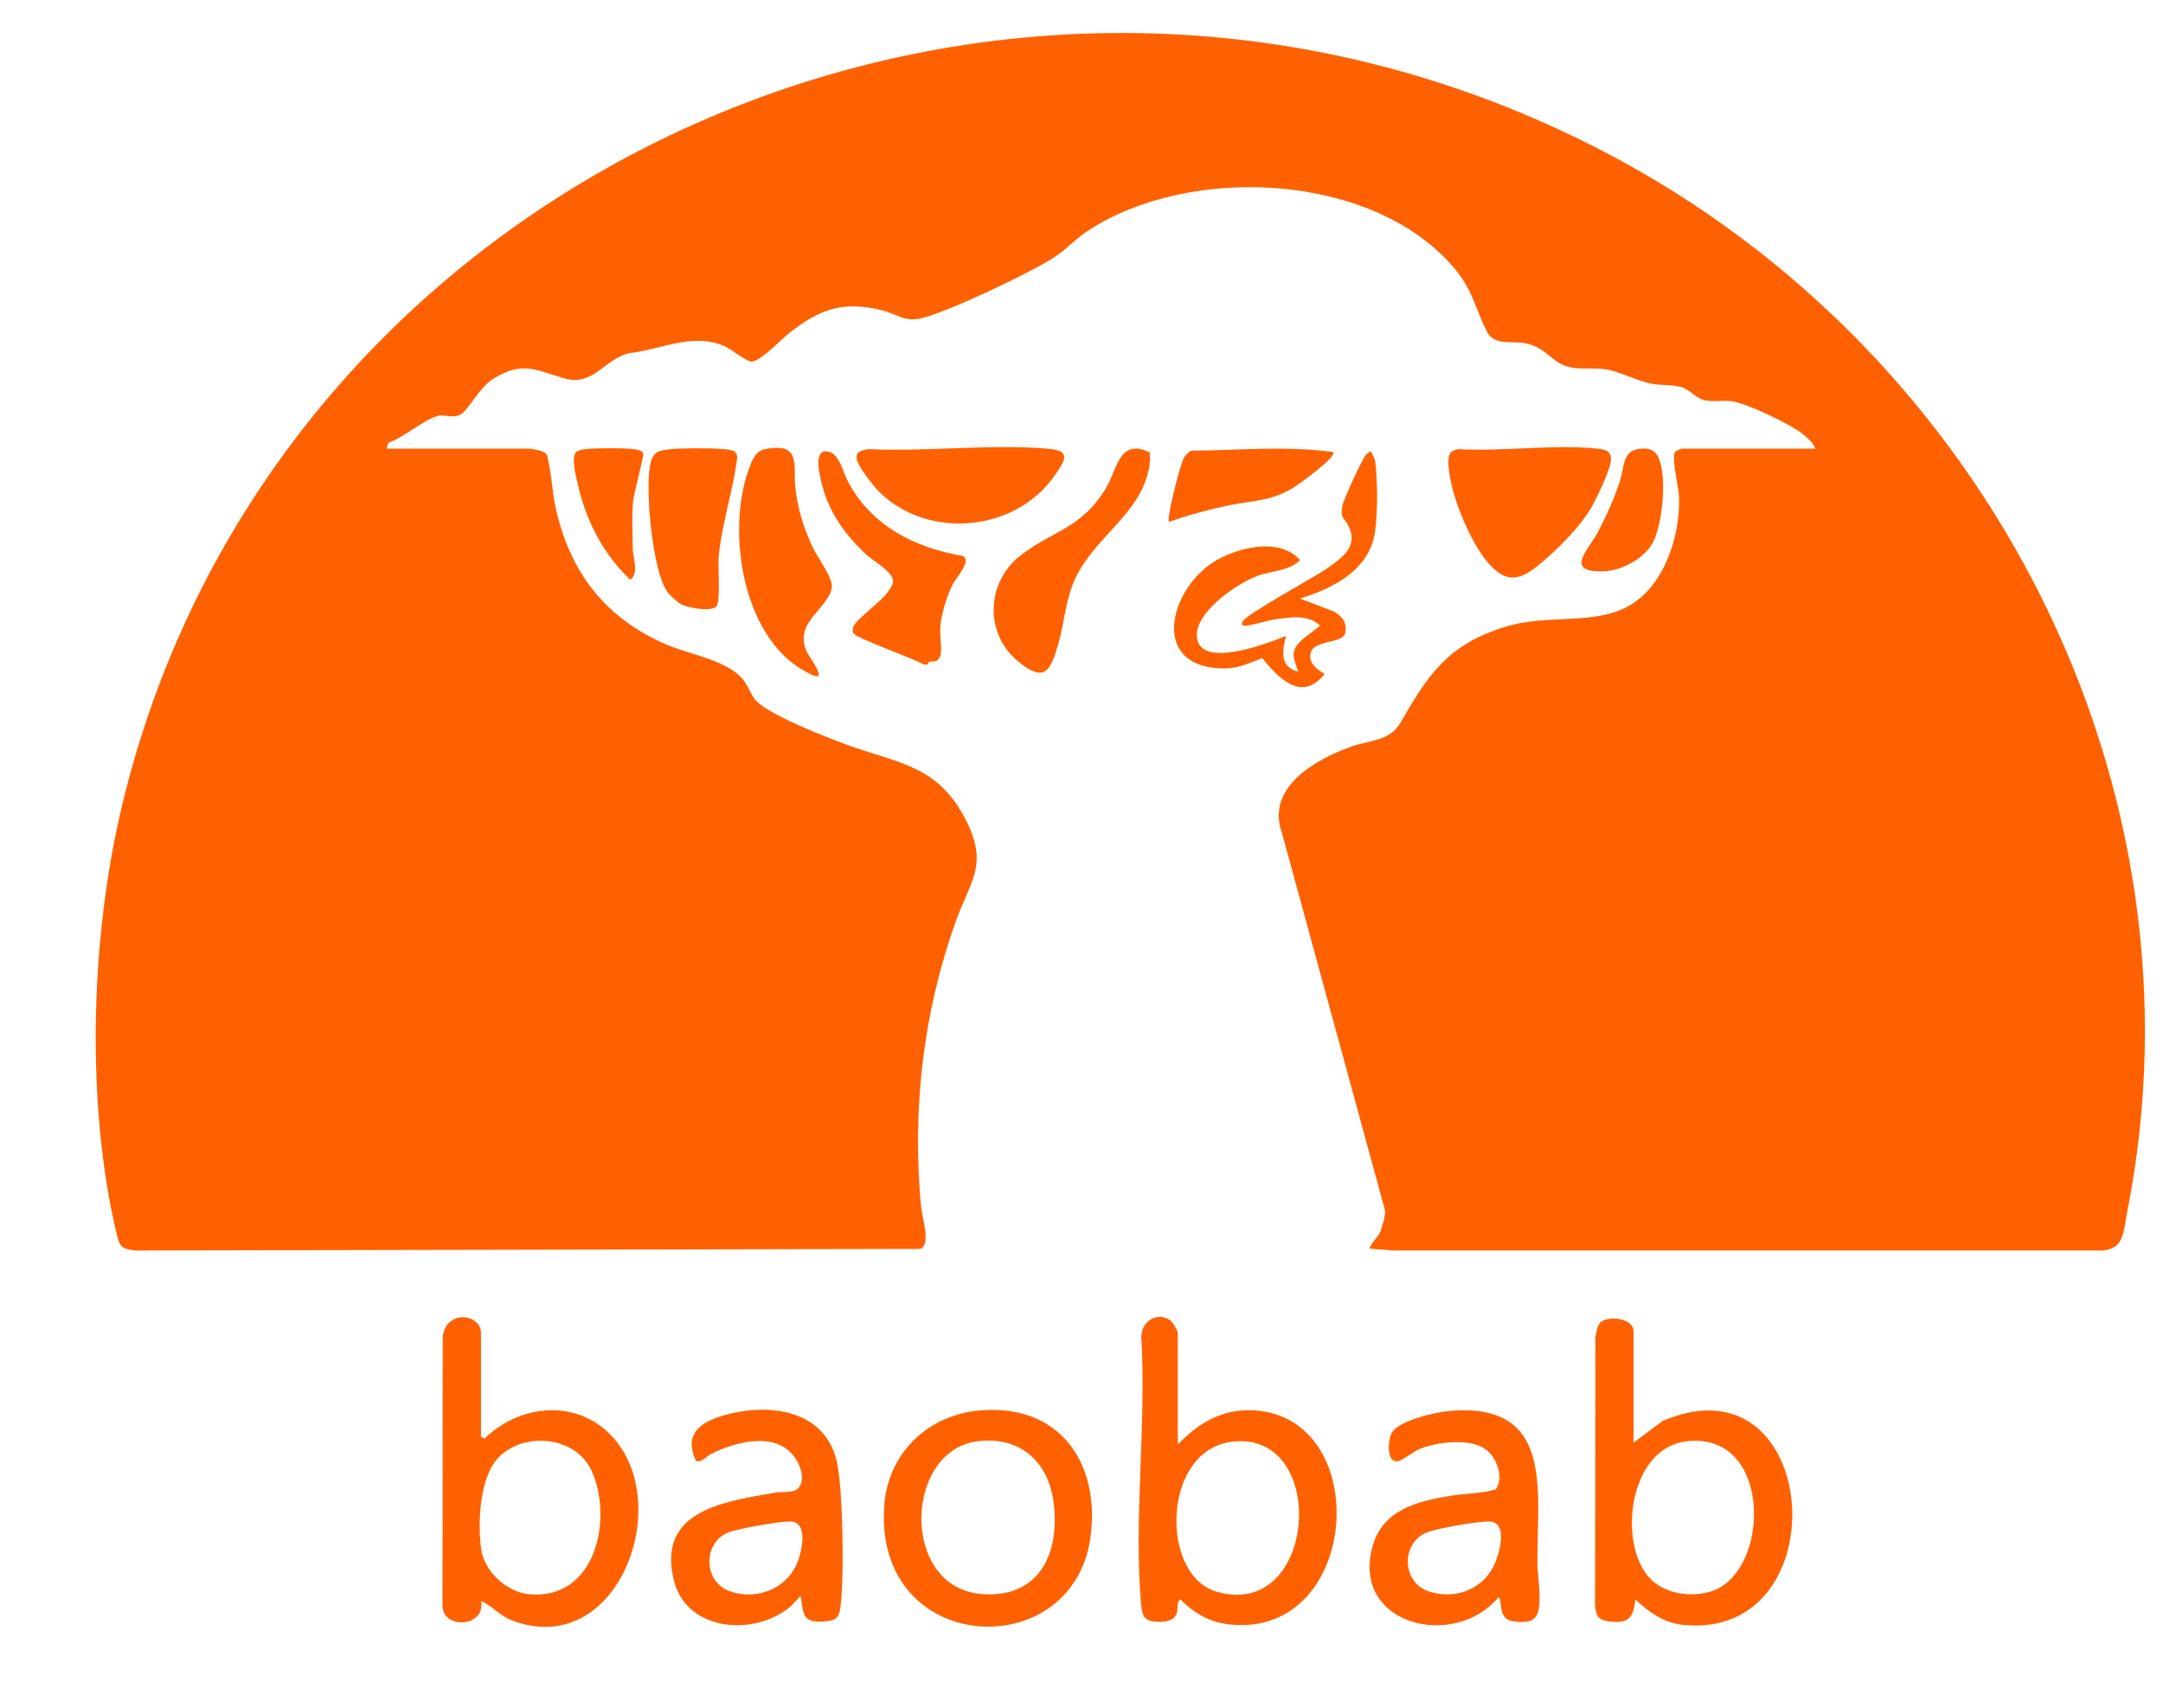
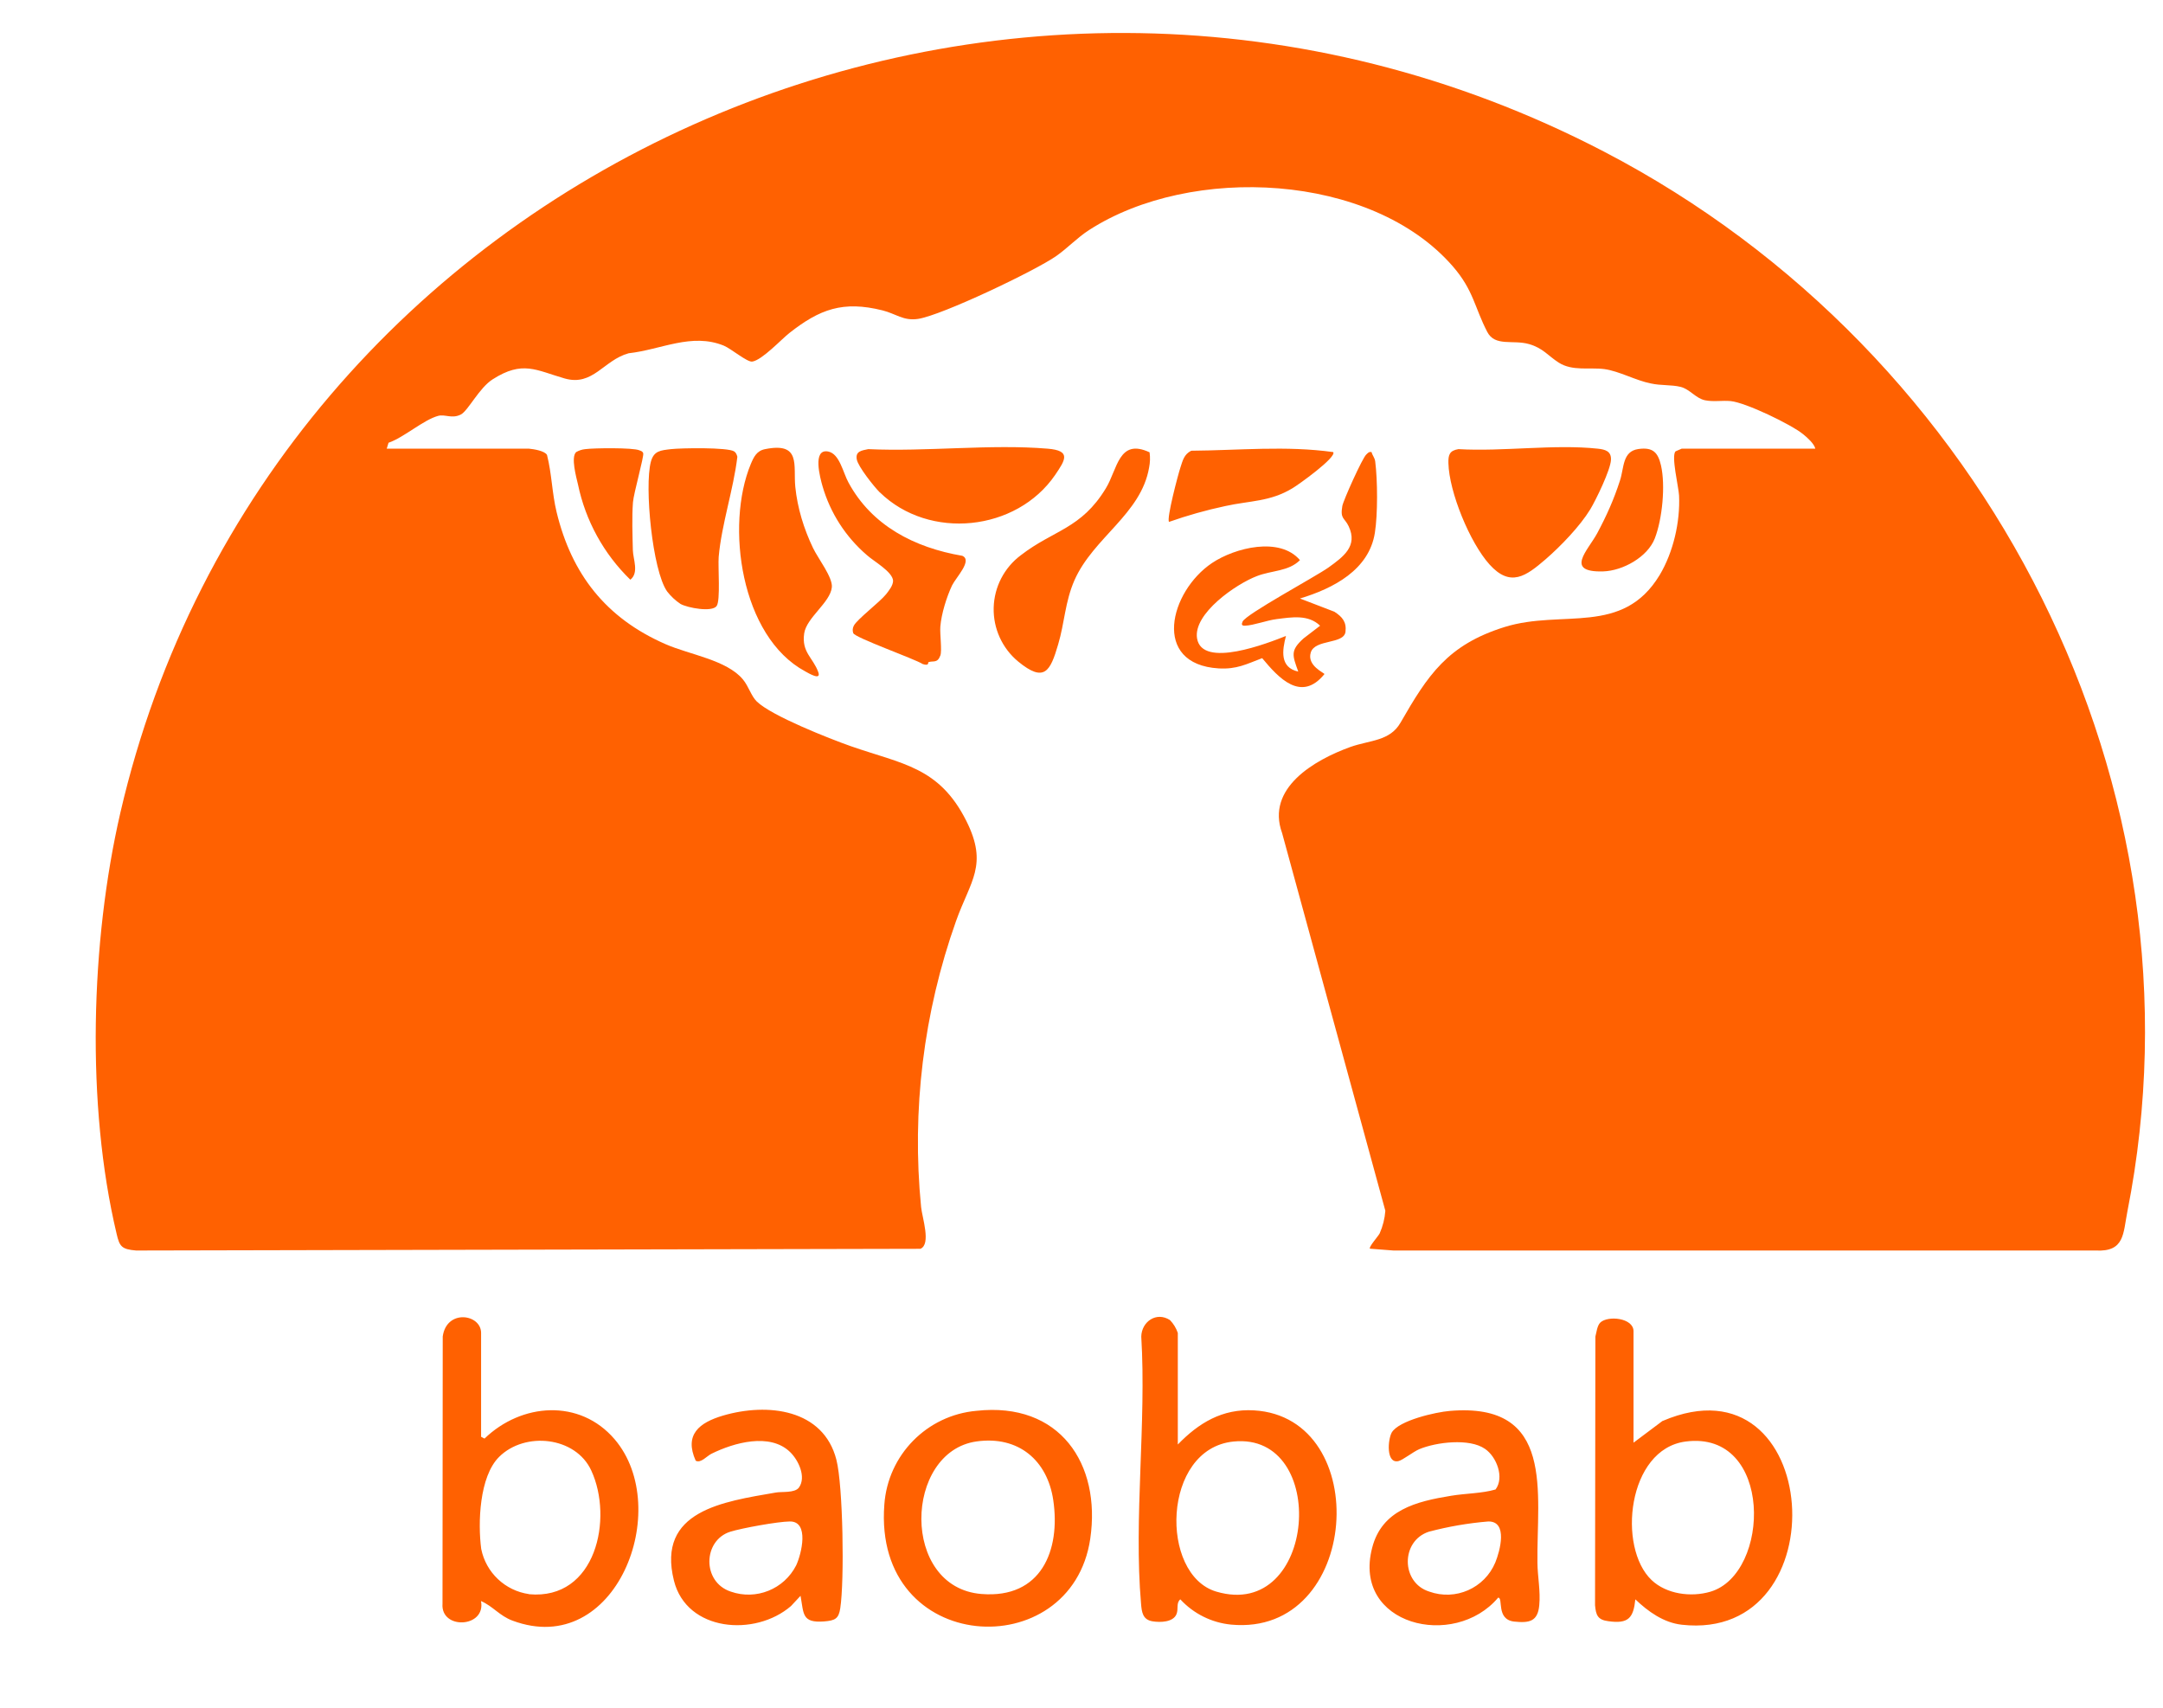
- <svg xmlns="http://www.w3.org/2000/svg" width="19" height="15" viewBox="0 0 19 15" fill="none">
-   <path d="M4.647 3.941C4.69 3.945 4.784 3.96 4.805 3.996C4.847 4.161 4.849 4.332 4.889 4.497C5.021 5.043 5.322 5.429 5.846 5.658C6.058 5.751 6.383 5.796 6.526 5.967C6.575 6.027 6.598 6.113 6.648 6.162C6.777 6.288 7.286 6.488 7.473 6.554C7.925 6.712 8.249 6.735 8.488 7.21C8.683 7.599 8.524 7.736 8.397 8.09C8.108 8.895 8.01 9.751 8.091 10.602C8.1 10.694 8.18 10.929 8.085 10.97L1.195 10.984C1.068 10.973 1.05 10.949 1.024 10.836C0.755 9.703 0.796 8.271 1.057 7.14C2.358 1.508 8.822 -1.409 14.089 1.332C17.48 3.097 19.422 6.923 18.686 10.642C18.648 10.835 18.663 10.998 18.407 10.984H12.239L12.033 10.968C12.018 10.956 12.106 10.857 12.117 10.834C12.138 10.791 12.17 10.681 12.167 10.635L11.261 7.317C11.118 6.923 11.543 6.676 11.861 6.561C12.03 6.5 12.208 6.511 12.302 6.348C12.542 5.931 12.713 5.664 13.217 5.507C13.723 5.35 14.251 5.589 14.576 5.052C14.697 4.853 14.759 4.584 14.748 4.352C14.745 4.281 14.676 3.999 14.718 3.964C14.722 3.96 14.768 3.941 14.771 3.941H15.945C15.934 3.897 15.874 3.843 15.838 3.814C15.733 3.728 15.332 3.535 15.201 3.523C15.127 3.516 15.053 3.531 14.977 3.516C14.894 3.499 14.844 3.419 14.761 3.398C14.677 3.377 14.59 3.387 14.5 3.369C14.367 3.342 14.223 3.26 14.092 3.242C13.962 3.225 13.811 3.262 13.691 3.185C13.597 3.126 13.553 3.057 13.429 3.022C13.288 2.983 13.131 3.047 13.063 2.915C12.951 2.699 12.943 2.55 12.762 2.341C12.047 1.516 10.461 1.442 9.565 2.021C9.461 2.088 9.377 2.179 9.277 2.249C9.091 2.378 8.273 2.769 8.064 2.801C7.934 2.821 7.868 2.755 7.75 2.726C7.404 2.64 7.2 2.715 6.933 2.925C6.862 2.981 6.692 3.163 6.607 3.176C6.563 3.183 6.422 3.063 6.357 3.037C6.074 2.921 5.808 3.071 5.521 3.103C5.301 3.162 5.208 3.396 4.958 3.324C4.708 3.252 4.59 3.165 4.327 3.331C4.209 3.405 4.112 3.607 4.047 3.64C3.968 3.68 3.909 3.636 3.846 3.653C3.719 3.688 3.546 3.843 3.412 3.889L3.396 3.941L4.647 3.941Z" fill="#FF6101" />
-   <path d="M12.812 3.945C13.199 3.968 13.656 3.9 14.035 3.941C14.101 3.948 14.154 3.963 14.151 4.038C14.148 4.126 14.019 4.391 13.969 4.474C13.878 4.623 13.709 4.798 13.575 4.913C13.405 5.06 13.268 5.162 13.084 4.958C12.911 4.766 12.729 4.321 12.723 4.067C12.721 3.995 12.734 3.958 12.812 3.945Z" fill="#FF6101" />
-   <path d="M12.048 3.971C12.055 4.002 12.075 4.018 12.08 4.053C12.101 4.218 12.103 4.516 12.077 4.68C12.026 5.005 11.714 5.168 11.419 5.257L11.721 5.373C11.791 5.418 11.829 5.463 11.819 5.549C11.806 5.661 11.551 5.612 11.514 5.731C11.478 5.848 11.633 5.91 11.634 5.922C11.43 6.172 11.232 5.956 11.087 5.781C10.946 5.834 10.864 5.88 10.705 5.87C10.112 5.835 10.274 5.195 10.647 4.945C10.849 4.81 11.242 4.712 11.419 4.92C11.319 5.02 11.173 5.009 11.041 5.06C10.857 5.13 10.48 5.389 10.515 5.607C10.559 5.877 11.142 5.647 11.296 5.586C11.263 5.712 11.239 5.863 11.404 5.899C11.353 5.756 11.332 5.715 11.45 5.608L11.596 5.496C11.492 5.396 11.348 5.421 11.214 5.438C11.126 5.449 11.013 5.493 10.936 5.496C10.905 5.497 10.905 5.483 10.915 5.46C10.943 5.395 11.556 5.066 11.669 4.985C11.801 4.89 11.929 4.797 11.847 4.623C11.81 4.545 11.771 4.561 11.791 4.445C11.8 4.394 11.968 4.022 12.001 3.993C12.016 3.979 12.024 3.966 12.048 3.971Z" fill="#FF6101" />
-   <path d="M6.721 3.945C7.04 3.881 6.967 4.089 6.986 4.277C7.005 4.463 7.061 4.645 7.142 4.814C7.185 4.904 7.316 5.072 7.307 5.158C7.294 5.292 7.084 5.425 7.064 5.564C7.04 5.73 7.142 5.776 7.188 5.905C7.215 5.981 7.104 5.913 7.073 5.897C6.506 5.592 6.371 4.616 6.595 4.076C6.621 4.014 6.647 3.959 6.721 3.945Z" fill="#FF6101" />
-   <path d="M7.728 4.325C7.677 4.275 7.537 4.098 7.526 4.035C7.513 3.963 7.569 3.957 7.627 3.945C8.136 3.969 8.701 3.899 9.203 3.941C9.413 3.958 9.357 4.041 9.269 4.17C8.93 4.668 8.163 4.748 7.728 4.325Z" fill="#FF6101" />
-   <path d="M10.098 3.973C10.106 4.018 10.101 4.062 10.094 4.106C10.023 4.516 9.604 4.721 9.438 5.097C9.355 5.286 9.352 5.468 9.295 5.66C9.226 5.895 9.176 6.001 8.943 5.809C8.644 5.564 8.662 5.112 8.967 4.877C9.255 4.654 9.496 4.647 9.714 4.289C9.817 4.121 9.826 3.846 10.098 3.973Z" fill="#FF6101" />
-   <path d="M8.156 5.816C8.149 5.818 8.166 5.852 8.106 5.833C8.032 5.786 7.508 5.601 7.495 5.561C7.487 5.539 7.491 5.517 7.5 5.496C7.526 5.442 7.728 5.289 7.784 5.219C7.81 5.185 7.844 5.144 7.845 5.101C7.84 5.021 7.673 4.929 7.615 4.876C7.43 4.705 7.289 4.514 7.224 4.27C7.206 4.2 7.133 3.938 7.274 3.966C7.376 3.986 7.405 4.152 7.454 4.24C7.658 4.616 8.031 4.811 8.453 4.882C8.545 4.922 8.398 5.071 8.364 5.142C8.315 5.244 8.269 5.392 8.26 5.504C8.255 5.566 8.276 5.718 8.261 5.758C8.234 5.828 8.198 5.802 8.156 5.816Z" fill="#FF6101" />
-   <path d="M5.894 3.945C5.982 3.936 6.393 3.928 6.449 3.964C6.465 3.975 6.472 3.994 6.477 4.012C6.443 4.3 6.338 4.606 6.313 4.892C6.306 4.98 6.33 5.275 6.295 5.323C6.255 5.379 6.042 5.34 5.978 5.305C5.947 5.287 5.88 5.225 5.86 5.196C5.73 5.01 5.66 4.273 5.717 4.057C5.743 3.959 5.802 3.956 5.894 3.945Z" fill="#FF6101" />
-   <path d="M11.711 3.971C11.744 4.016 11.4 4.26 11.354 4.288C11.156 4.408 10.98 4.397 10.763 4.445C10.596 4.481 10.429 4.527 10.269 4.584C10.245 4.558 10.349 4.166 10.369 4.106C10.389 4.045 10.4 3.991 10.464 3.959C10.88 3.956 11.297 3.913 11.711 3.971Z" fill="#FF6101" />
-   <path d="M14.392 3.944C14.521 3.926 14.564 3.976 14.59 4.087C14.631 4.263 14.602 4.559 14.536 4.729C14.473 4.892 14.257 5.014 14.081 5.018C13.74 5.028 13.949 4.834 14.03 4.684C14.113 4.529 14.176 4.388 14.231 4.221C14.267 4.109 14.251 3.964 14.392 3.944Z" fill="#FF6101" />
-   <path d="M5.142 3.945C5.214 3.935 5.562 3.931 5.615 3.955C5.63 3.961 5.644 3.963 5.65 3.981C5.659 4.006 5.566 4.333 5.56 4.412C5.55 4.541 5.556 4.701 5.559 4.831C5.561 4.911 5.615 5.03 5.537 5.092C5.299 4.869 5.145 4.568 5.076 4.255C5.062 4.191 5.013 4.016 5.061 3.971C5.083 3.955 5.115 3.949 5.142 3.945Z" fill="#FF6101" />
-   <path d="M14.605 12.481L14.349 12.672V11.693C14.349 11.575 14.123 11.553 14.057 11.617C14.029 11.645 14.024 11.703 14.014 11.74L14.011 14.101C14.019 14.187 14.034 14.228 14.128 14.241C14.305 14.265 14.349 14.211 14.365 14.048C14.476 14.154 14.612 14.253 14.773 14.271C16.17 14.428 16.01 11.88 14.605 12.481ZM15.024 13.98C14.853 14.03 14.639 14.002 14.508 13.878C14.206 13.592 14.295 12.729 14.806 12.661C15.579 12.559 15.557 13.823 15.024 13.98Z" fill="#FF6101" />
-   <path d="M5.399 12.642C5.093 12.284 4.581 12.322 4.256 12.636L4.225 12.62V11.708C4.225 11.542 3.923 11.496 3.889 11.739L3.887 14.086C3.869 14.318 4.271 14.299 4.225 14.063C4.331 14.109 4.388 14.192 4.502 14.235C5.412 14.575 5.918 13.25 5.399 12.642ZM4.647 14.003C4.447 13.984 4.253 13.8 4.226 13.605C4.196 13.378 4.21 12.97 4.384 12.797C4.611 12.571 5.057 12.618 5.195 12.916C5.388 13.335 5.237 14.058 4.647 14.003Z" fill="#FF6101" />
-   <path d="M11.014 12.388C10.736 12.372 10.528 12.5 10.346 12.687V11.708C10.346 11.689 10.299 11.609 10.277 11.595C10.158 11.518 10.028 11.609 10.025 11.74C10.071 12.498 9.958 13.336 10.023 14.086C10.029 14.159 10.037 14.227 10.124 14.241C10.191 14.252 10.303 14.25 10.334 14.178C10.354 14.131 10.329 14.081 10.368 14.048C10.496 14.175 10.629 14.253 10.815 14.27C11.951 14.376 12.07 12.448 11.014 12.388ZM10.684 13.98C10.184 13.832 10.206 12.726 10.833 12.662C11.68 12.575 11.567 14.242 10.684 13.98Z" fill="#FF6101" />
-   <path d="M7.347 12.822C7.233 12.376 6.743 12.319 6.351 12.434C6.141 12.496 6.009 12.602 6.112 12.83C6.155 12.856 6.21 12.788 6.25 12.769C6.446 12.672 6.763 12.582 6.941 12.754C7.014 12.825 7.084 12.974 7.018 13.066C6.981 13.117 6.869 13.1 6.814 13.11C6.354 13.19 5.766 13.268 5.92 13.884C6.032 14.332 6.633 14.38 6.948 14.107L7.032 14.018C7.061 14.175 7.042 14.257 7.239 14.242C7.335 14.234 7.367 14.219 7.381 14.126C7.418 13.885 7.406 13.052 7.347 12.822ZM6.994 13.749C6.895 13.959 6.644 14.055 6.419 13.98C6.165 13.896 6.174 13.53 6.415 13.454C6.518 13.422 6.833 13.365 6.937 13.364C7.112 13.361 7.04 13.65 6.994 13.749Z" fill="#FF6101" />
-   <path d="M13.505 13.727C13.497 13.114 13.665 12.314 12.736 12.393C12.613 12.403 12.288 12.476 12.226 12.584C12.19 12.647 12.175 12.857 12.283 12.834C12.321 12.826 12.413 12.752 12.467 12.729C12.616 12.666 12.906 12.631 13.044 12.726C13.147 12.796 13.216 12.978 13.137 13.083C13.018 13.118 12.875 13.117 12.748 13.138C12.44 13.187 12.139 13.263 12.053 13.596C11.877 14.275 12.774 14.492 13.16 14.033C13.207 14.033 13.14 14.224 13.298 14.242C13.435 14.258 13.508 14.242 13.521 14.101C13.533 13.975 13.506 13.846 13.505 13.727ZM13.135 13.724C13.042 13.952 12.795 14.056 12.555 13.98C12.306 13.902 12.303 13.535 12.551 13.454C12.655 13.42 12.966 13.365 13.073 13.364C13.248 13.361 13.176 13.624 13.135 13.724Z" fill="#FF6101" />
-   <path d="M8.578 12.392C8.13 12.442 7.801 12.781 7.768 13.217C7.667 14.541 9.413 14.634 9.577 13.515C9.673 12.857 9.309 12.312 8.578 12.392ZM8.622 14.001C7.909 13.945 7.94 12.751 8.578 12.661C8.948 12.609 9.201 12.829 9.252 13.177C9.317 13.618 9.147 14.043 8.622 14.001Z" fill="#FF6101" />
+ <svg xmlns="http://www.w3.org/2000/svg" width="19" height="15" fill="none">
+   <path fill="#FF6101" d="M4.647 3.941c.043.004.137.019.158.055.042.165.044.336.084.501.132.546.433.932.957 1.161.212.093.537.138.68.31.05.06.072.145.122.194.13.126.638.326.825.392.452.158.776.181 1.015.656.195.389.036.526-.09.88a5.8 5.8 0 0 0-.307 2.512c.009.092.09.327-.006.367l-6.89.015c-.127-.011-.145-.035-.171-.148-.269-1.133-.228-2.565.033-3.696C2.358 1.51 8.822-1.41 14.09 1.332c3.39 1.765 5.333 5.592 4.597 9.31-.038.193-.023.356-.279.342H12.24l-.206-.016c-.015-.012.073-.11.085-.134a.6.6 0 0 0 .05-.199l-.907-3.318c-.143-.394.282-.641.6-.756.169-.06.347-.05.44-.213.24-.417.412-.684.916-.841.506-.157 1.034.082 1.36-.455.12-.2.182-.468.171-.7-.003-.07-.072-.353-.03-.388l.053-.023h1.174c-.01-.044-.071-.098-.107-.127-.105-.086-.506-.279-.637-.291-.074-.007-.149.008-.224-.007-.083-.017-.133-.097-.216-.118-.084-.02-.171-.01-.261-.03-.133-.026-.277-.108-.408-.126-.13-.017-.281.02-.401-.057-.094-.06-.138-.128-.262-.163-.14-.04-.298.025-.366-.107-.112-.216-.12-.365-.301-.574-.715-.825-2.301-.899-3.197-.32-.104.067-.188.158-.288.228-.186.13-1.004.52-1.213.552-.13.02-.196-.046-.314-.075-.346-.086-.55-.011-.817.199-.071.056-.24.238-.326.251-.044.007-.185-.113-.25-.14-.283-.115-.549.035-.836.067-.22.06-.313.293-.563.221s-.368-.16-.63.007c-.119.074-.216.276-.281.31-.08.04-.138-.005-.2.012-.128.035-.301.19-.435.236l-.016.052z" />
+   <path fill="#FF6101" d="M12.812 3.945c.387.023.844-.045 1.223-.004.066.007.119.022.116.097-.003.088-.132.353-.182.436-.091.149-.26.324-.394.44-.17.146-.307.248-.491.044-.173-.192-.355-.637-.361-.89-.002-.073.01-.11.088-.123M12.048 3.971c.007.03.027.047.032.082.021.165.023.463-.003.627-.051.325-.363.488-.658.577l.302.116c.07.045.108.09.098.176-.013.112-.268.063-.305.182-.036.117.12.179.12.19-.204.251-.402.035-.547-.14-.14.053-.223.099-.382.09-.593-.036-.431-.676-.058-.926.202-.135.595-.233.772-.025-.1.1-.246.089-.378.14-.184.07-.561.33-.526.547.044.27.627.04.781-.021-.033.126-.056.277.108.313-.051-.143-.072-.184.046-.291l.146-.112c-.104-.1-.248-.075-.382-.058-.088.011-.201.055-.278.058-.031.001-.031-.013-.021-.036.028-.065.64-.394.754-.475.132-.095.26-.188.178-.362-.037-.078-.076-.062-.056-.178.009-.051.177-.423.21-.452.015-.014.023-.027.047-.022M6.721 3.945c.319-.064.246.144.265.332.019.186.075.368.156.537.043.09.174.258.165.344-.013.134-.223.267-.243.406-.024.166.078.212.124.34.027.077-.084.01-.115-.007-.567-.305-.702-1.281-.478-1.821.026-.062.052-.117.126-.131M7.728 4.325c-.05-.05-.191-.227-.202-.29-.013-.072.043-.078.101-.09.509.024 1.074-.046 1.576-.004.21.017.154.1.066.23-.34.497-1.106.577-1.54.154M10.098 3.973a.4.4 0 0 1-.004.133c-.07.41-.49.615-.656.991-.083.19-.086.371-.143.563-.069.235-.12.341-.352.15a.594.594 0 0 1 .024-.933c.288-.223.53-.23.747-.588.103-.168.112-.443.384-.316" />
+   <path fill="#FF6101" d="M8.156 5.816c-.007.002.01.036-.05.017-.074-.047-.598-.232-.611-.272a.08.08 0 0 1 .005-.065c.026-.054.228-.207.284-.277.026-.034.06-.075.061-.118-.005-.08-.172-.172-.23-.225a1.26 1.26 0 0 1-.39-.606c-.02-.07-.092-.332.05-.304.101.02.13.186.179.274.204.376.577.57.999.642.092.04-.055.189-.09.26-.048.102-.094.25-.103.362-.005.062.016.214 0 .254-.026.07-.062.044-.104.058M5.894 3.945c.088-.01.499-.017.555.02.016.01.023.029.028.047-.034.288-.139.594-.164.88-.007.088.017.383-.018.431-.04.056-.253.017-.317-.018a.5.5 0 0 1-.118-.11c-.13-.185-.2-.922-.143-1.138.026-.098.085-.101.177-.112M11.711 3.971c.033.045-.31.29-.357.317-.197.12-.374.109-.591.157a4 4 0 0 0-.494.139c-.024-.026.08-.418.1-.478s.031-.115.095-.147c.416-.003.833-.046 1.247.012M14.392 3.944c.129-.018.172.032.198.143.041.176.012.472-.054.642-.063.163-.28.285-.455.29-.341.009-.132-.185-.051-.335.083-.155.146-.296.2-.463.037-.112.02-.257.162-.277M5.142 3.945c.072-.01.42-.014.473.01.015.006.029.008.035.026.009.025-.084.352-.09.431-.01.129-.004.289-.001.42.002.08.056.198-.022.26a1.63 1.63 0 0 1-.46-.837c-.015-.064-.064-.24-.016-.284a.2.2 0 0 1 .08-.026M14.605 12.48l-.256.192v-.979c0-.118-.226-.14-.292-.076-.028.028-.033.086-.043.123l-.003 2.36c.008.087.023.128.117.14.177.025.22-.029.237-.192.111.106.247.205.408.223 1.397.157 1.237-2.391-.168-1.79m.419 1.5c-.17.05-.385.022-.516-.102-.302-.286-.213-1.15.298-1.217.773-.102.75 1.162.218 1.319M5.399 12.642c-.306-.358-.818-.32-1.143-.006l-.03-.016v-.912c0-.166-.303-.212-.337.031l-.002 2.347c-.018.232.384.213.338-.023.106.046.163.13.277.172.91.34 1.416-.985.897-1.593m-.752 1.36a.5.5 0 0 1-.42-.397c-.03-.227-.017-.635.157-.808.227-.226.673-.179.81.12.194.418.043 1.14-.547 1.086M11.014 12.388c-.278-.016-.486.112-.668.3v-.98a.3.3 0 0 0-.069-.113c-.119-.077-.249.014-.252.145.046.758-.067 1.596-.002 2.346.006.073.014.141.101.155.067.011.18.009.21-.062.02-.048-.005-.098.034-.131a.7.7 0 0 0 .447.222c1.136.106 1.255-1.822.199-1.882m-.33 1.592c-.5-.148-.478-1.254.15-1.318.846-.087.733 1.58-.15 1.318M7.347 12.822c-.114-.446-.604-.503-.996-.388-.21.062-.342.168-.24.396.044.026.099-.042.139-.061.196-.097.513-.187.69-.015.074.071.144.22.078.312-.037.05-.149.034-.204.044-.46.08-1.048.158-.894.774.112.448.713.495 1.028.223l.084-.09c.029.158.01.24.207.225.096-.008.128-.023.142-.116.037-.24.025-1.074-.034-1.304m-.353.927a.47.47 0 0 1-.575.231c-.254-.084-.245-.45-.004-.526.103-.032.418-.089.522-.09.175-.003.103.286.057.385M13.505 13.727c-.008-.613.16-1.413-.77-1.334-.122.01-.447.083-.51.19-.035.064-.05.274.058.251.038-.008.13-.082.184-.105.149-.062.44-.098.577-.003.103.07.172.252.093.357-.119.035-.262.034-.389.055-.308.05-.61.125-.695.458-.176.679.72.896 1.107.437.047 0-.02.19.138.21.137.015.21-.001.223-.143.012-.125-.015-.254-.016-.373m-.37-.003a.46.46 0 0 1-.58.256c-.25-.078-.252-.445-.004-.526a3 3 0 0 1 .522-.09c.175-.003.103.26.062.36M8.578 12.392a.89.89 0 0 0-.81.825c-.1 1.324 1.645 1.417 1.809.298.096-.658-.268-1.203-.999-1.123m.044 1.609c-.713-.056-.682-1.25-.044-1.34.37-.052.623.168.674.516.065.44-.105.866-.63.824" />
</svg>
